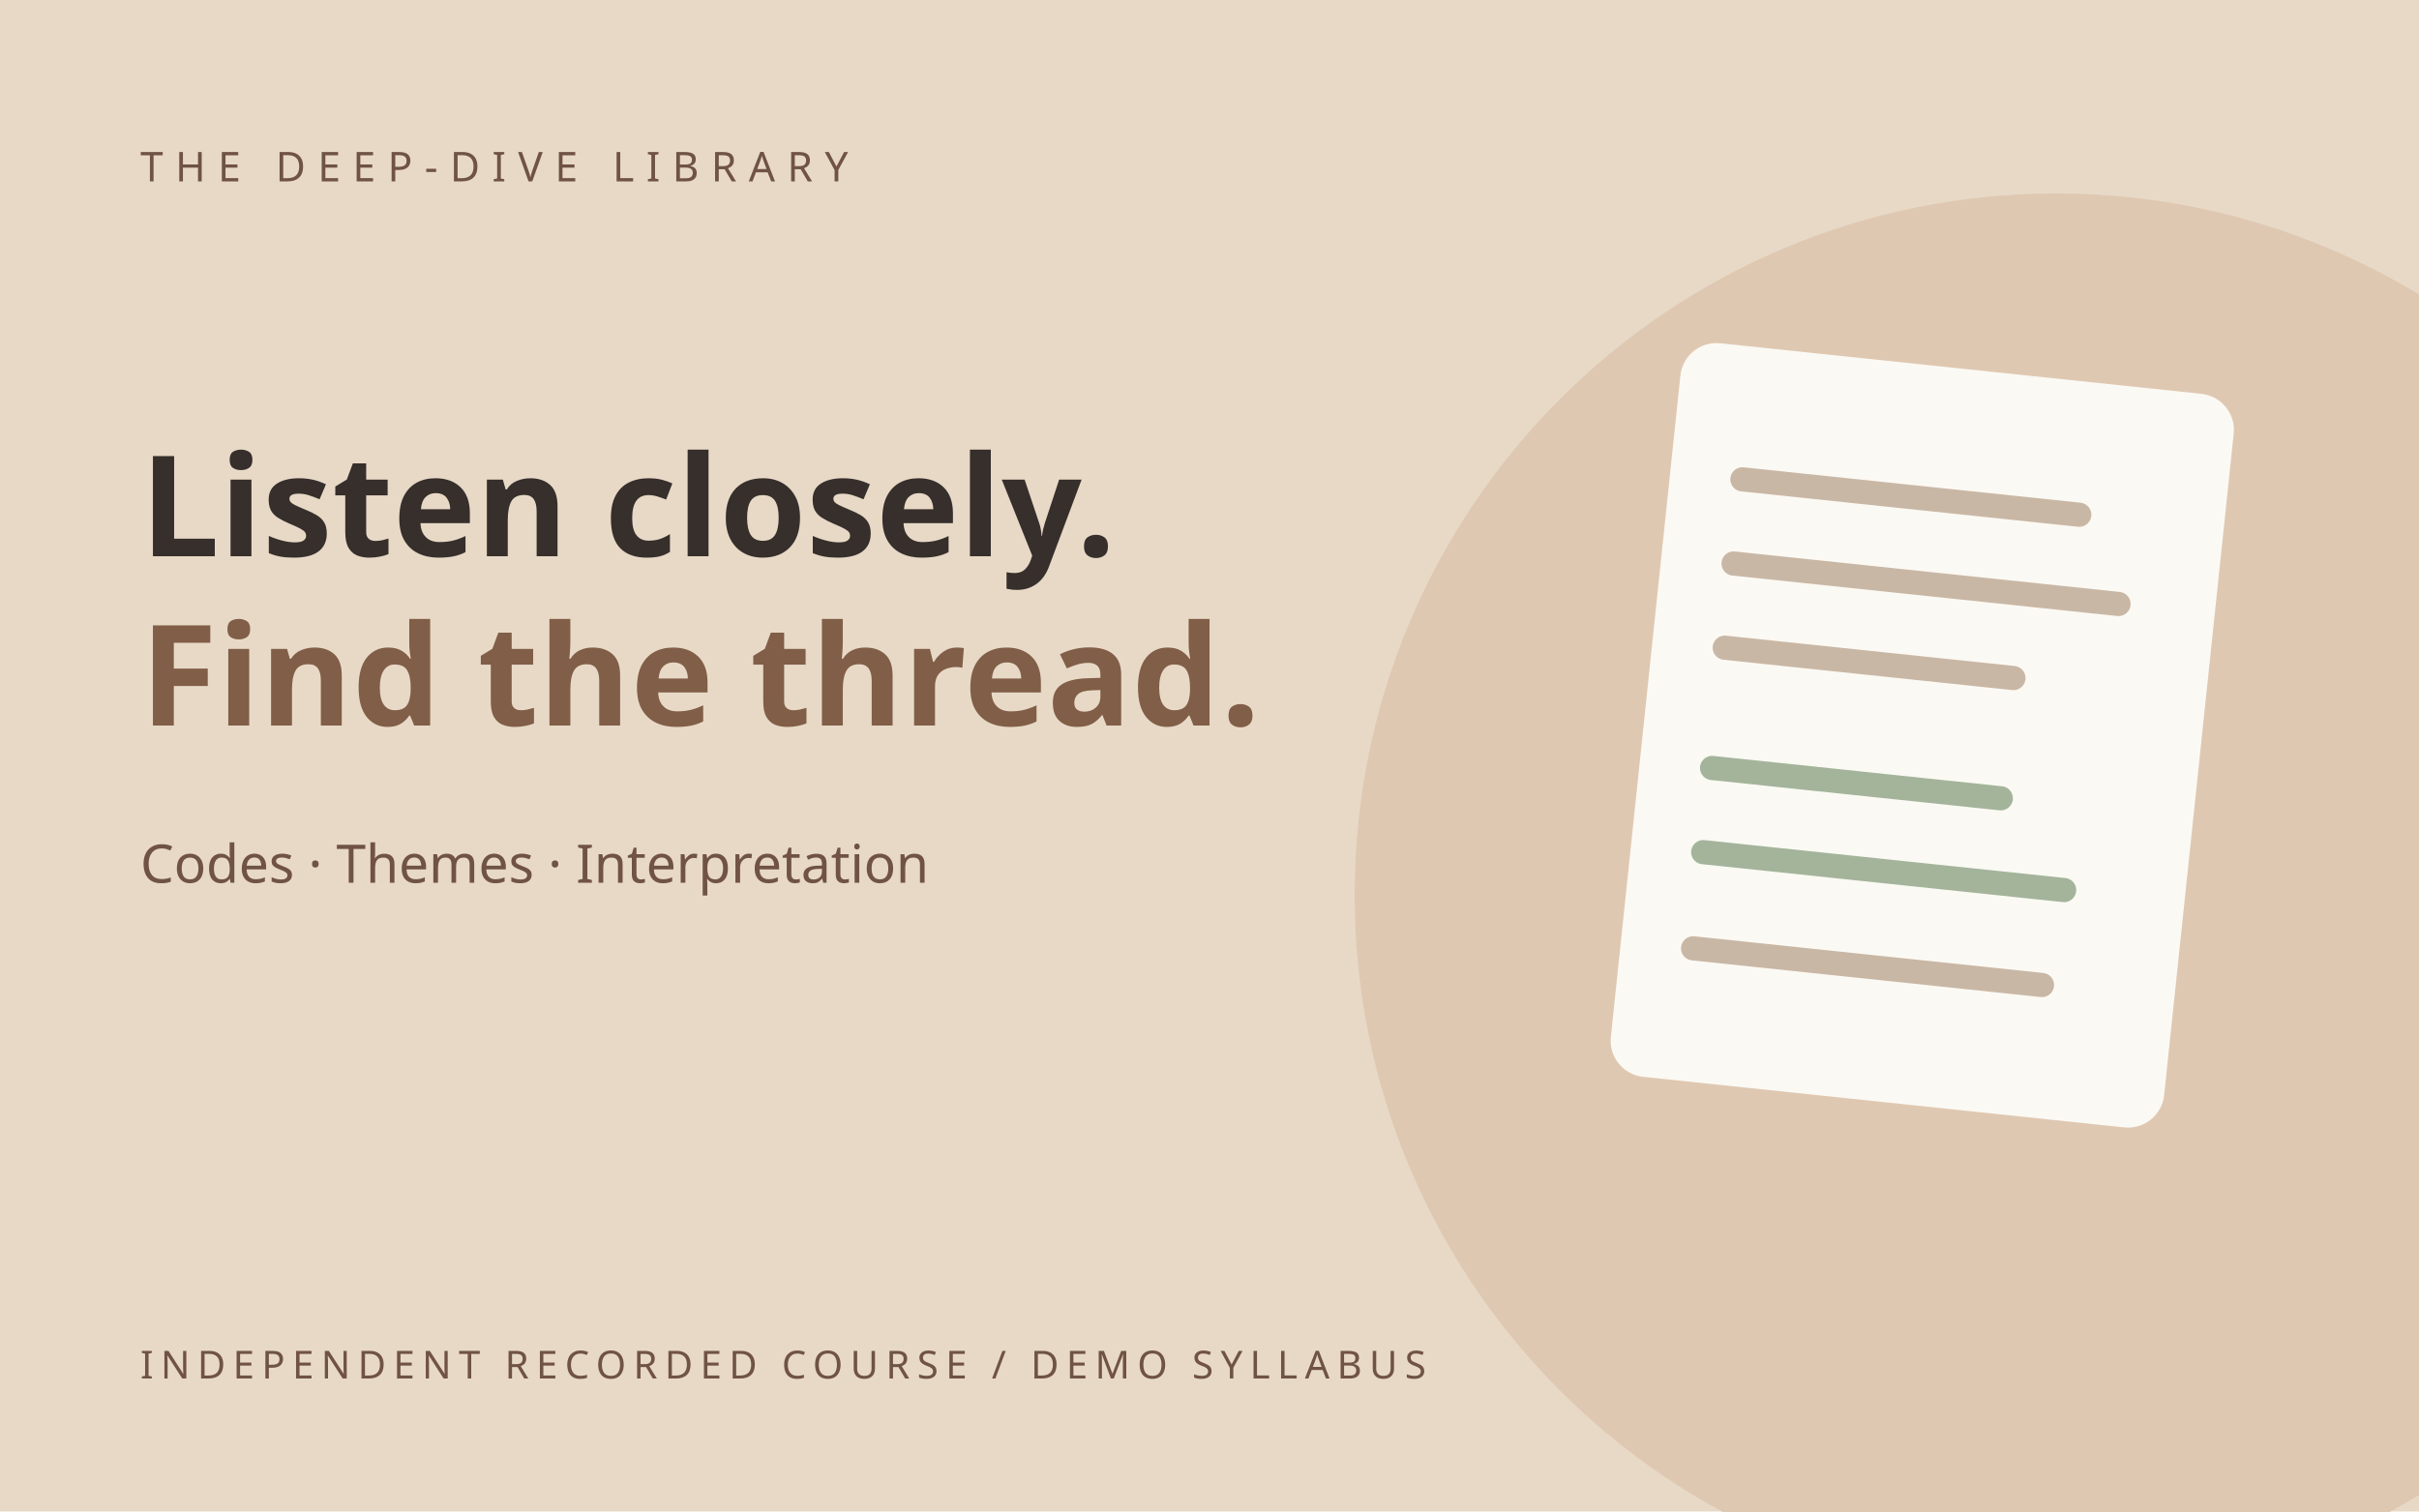
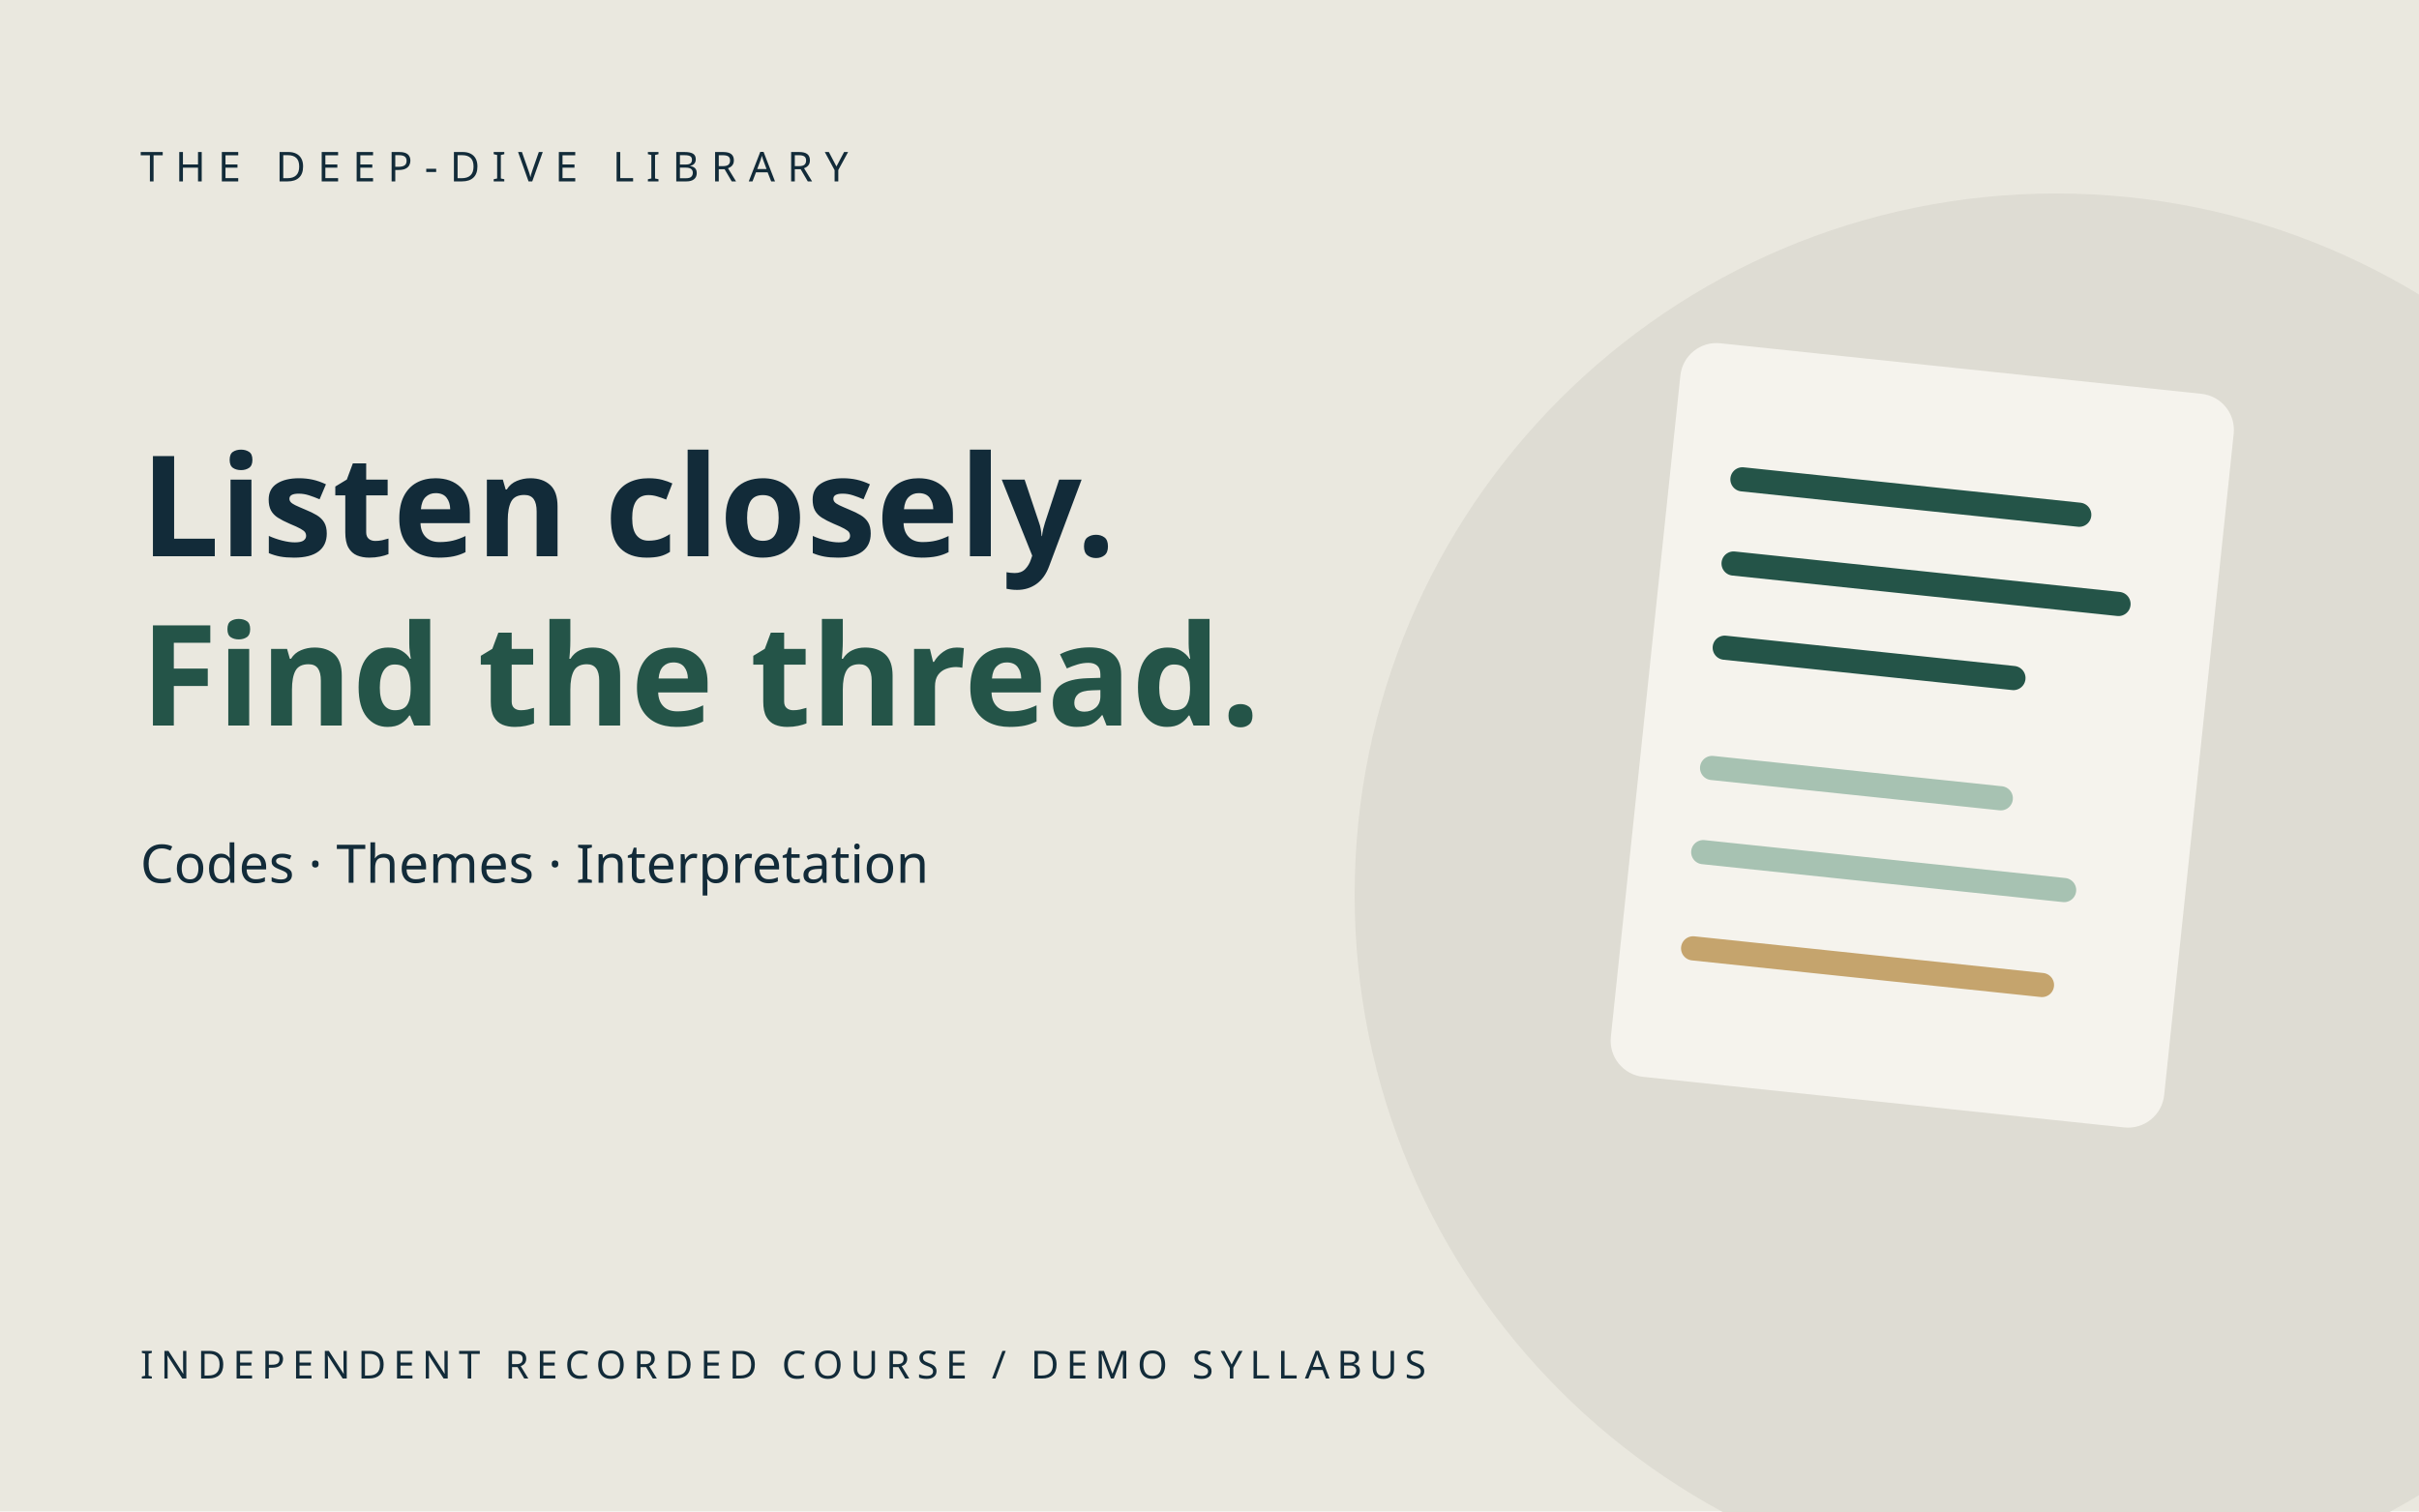
<svg xmlns="http://www.w3.org/2000/svg" width="1000" height="625" viewBox="0 0 1000 625">
-   <rect width="1000" height="625" fill="#e8d9c7" />
-   <circle cx="850" cy="370" r="290" fill="#dfc8b2" />
-   <text x="58" y="75" fill="#705344" font-family="sans-serif" font-size="17" letter-spacing="5">THE DEEP-DIVE LIBRARY</text>
-   <text x="58" y="230" fill="#362f2b" font-family="sans-serif" font-size="58" font-weight="700">Listen closely.</text>
-   <text x="58" y="300" fill="#815e47" font-family="sans-serif" font-size="58" font-weight="700">Find the thread.</text>
-   <text x="58" y="365" fill="#705344" font-family="sans-serif" font-size="22">Codes · Themes · Interpretation</text>
+   <rect width="1000" height="625" fill="#EAE8DF" />
+   <circle cx="850" cy="370" r="290" fill="#DEDCD3" />
+   <text x="58" y="75" fill="#122B39" font-family="sans-serif" font-size="17" letter-spacing="5">THE DEEP-DIVE LIBRARY</text>
+   <text x="58" y="230" fill="#122B39" font-family="sans-serif" font-size="58" font-weight="700">Listen closely.</text>
+   <text x="58" y="300" fill="#245448" font-family="sans-serif" font-size="58" font-weight="700">Find the thread.</text>
+   <text x="58" y="365" fill="#122B39" font-family="sans-serif" font-size="22">Codes · Themes · Interpretation</text>
  <g transform="translate(680 150) rotate(6 100 150)">
-     <rect width="230" height="305" rx="15" fill="#fbf9f3" />
+     <rect width="230" height="305" rx="15" fill="#F5F3ED" />
    <g stroke-width="10" stroke-linecap="round">
-       <path d="M30 55H170M30 90H190M30 125H150" stroke="#c9b7a5" />
-       <path d="M30 175H150M30 210H180" stroke="#a3b49b" />
-       <path d="M30 250H175" stroke="#c9b7a5" />
+       <path d="M30 55H170M30 90H190M30 125H150" stroke="#245448" />
+       <path d="M30 175H150M30 210H180" stroke="#A7C2B2" />
+       <path d="M30 250H175" stroke="#C5A46D" />
    </g>
  </g>
-   <text x="58" y="570" fill="#705344" font-family="sans-serif" font-size="16" letter-spacing="3">INDEPENDENT RECORDED COURSE / DEMO SYLLABUS</text>
+   <text x="58" y="570" fill="#122B39" font-family="sans-serif" font-size="16" letter-spacing="3">INDEPENDENT RECORDED COURSE / DEMO SYLLABUS</text>
</svg>
